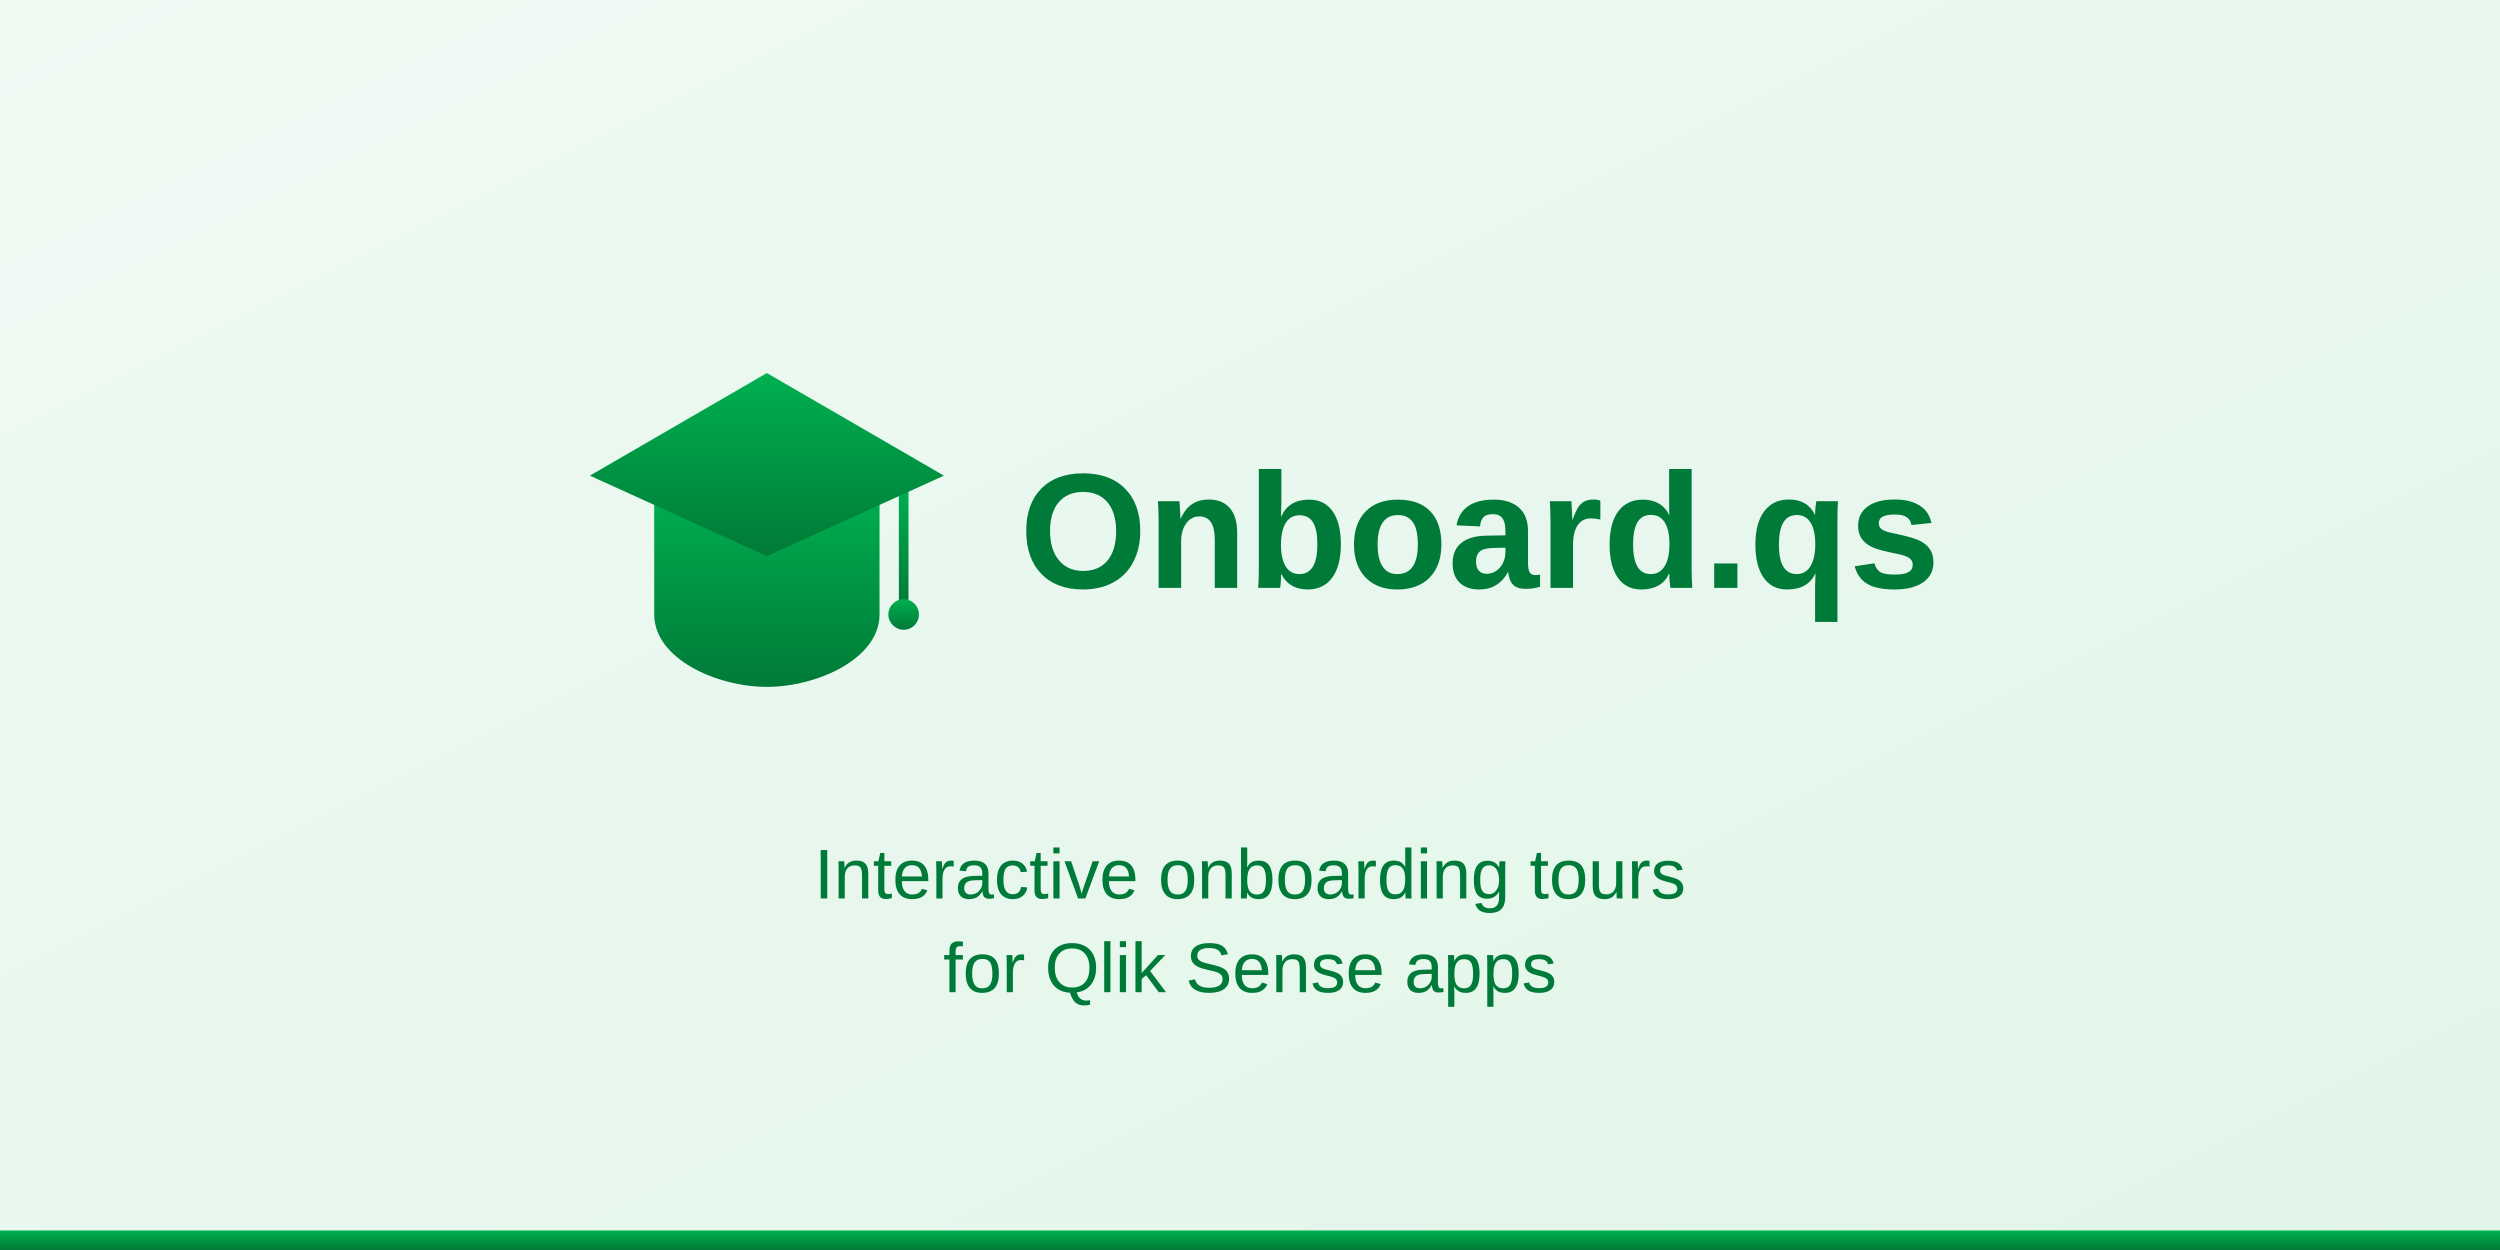
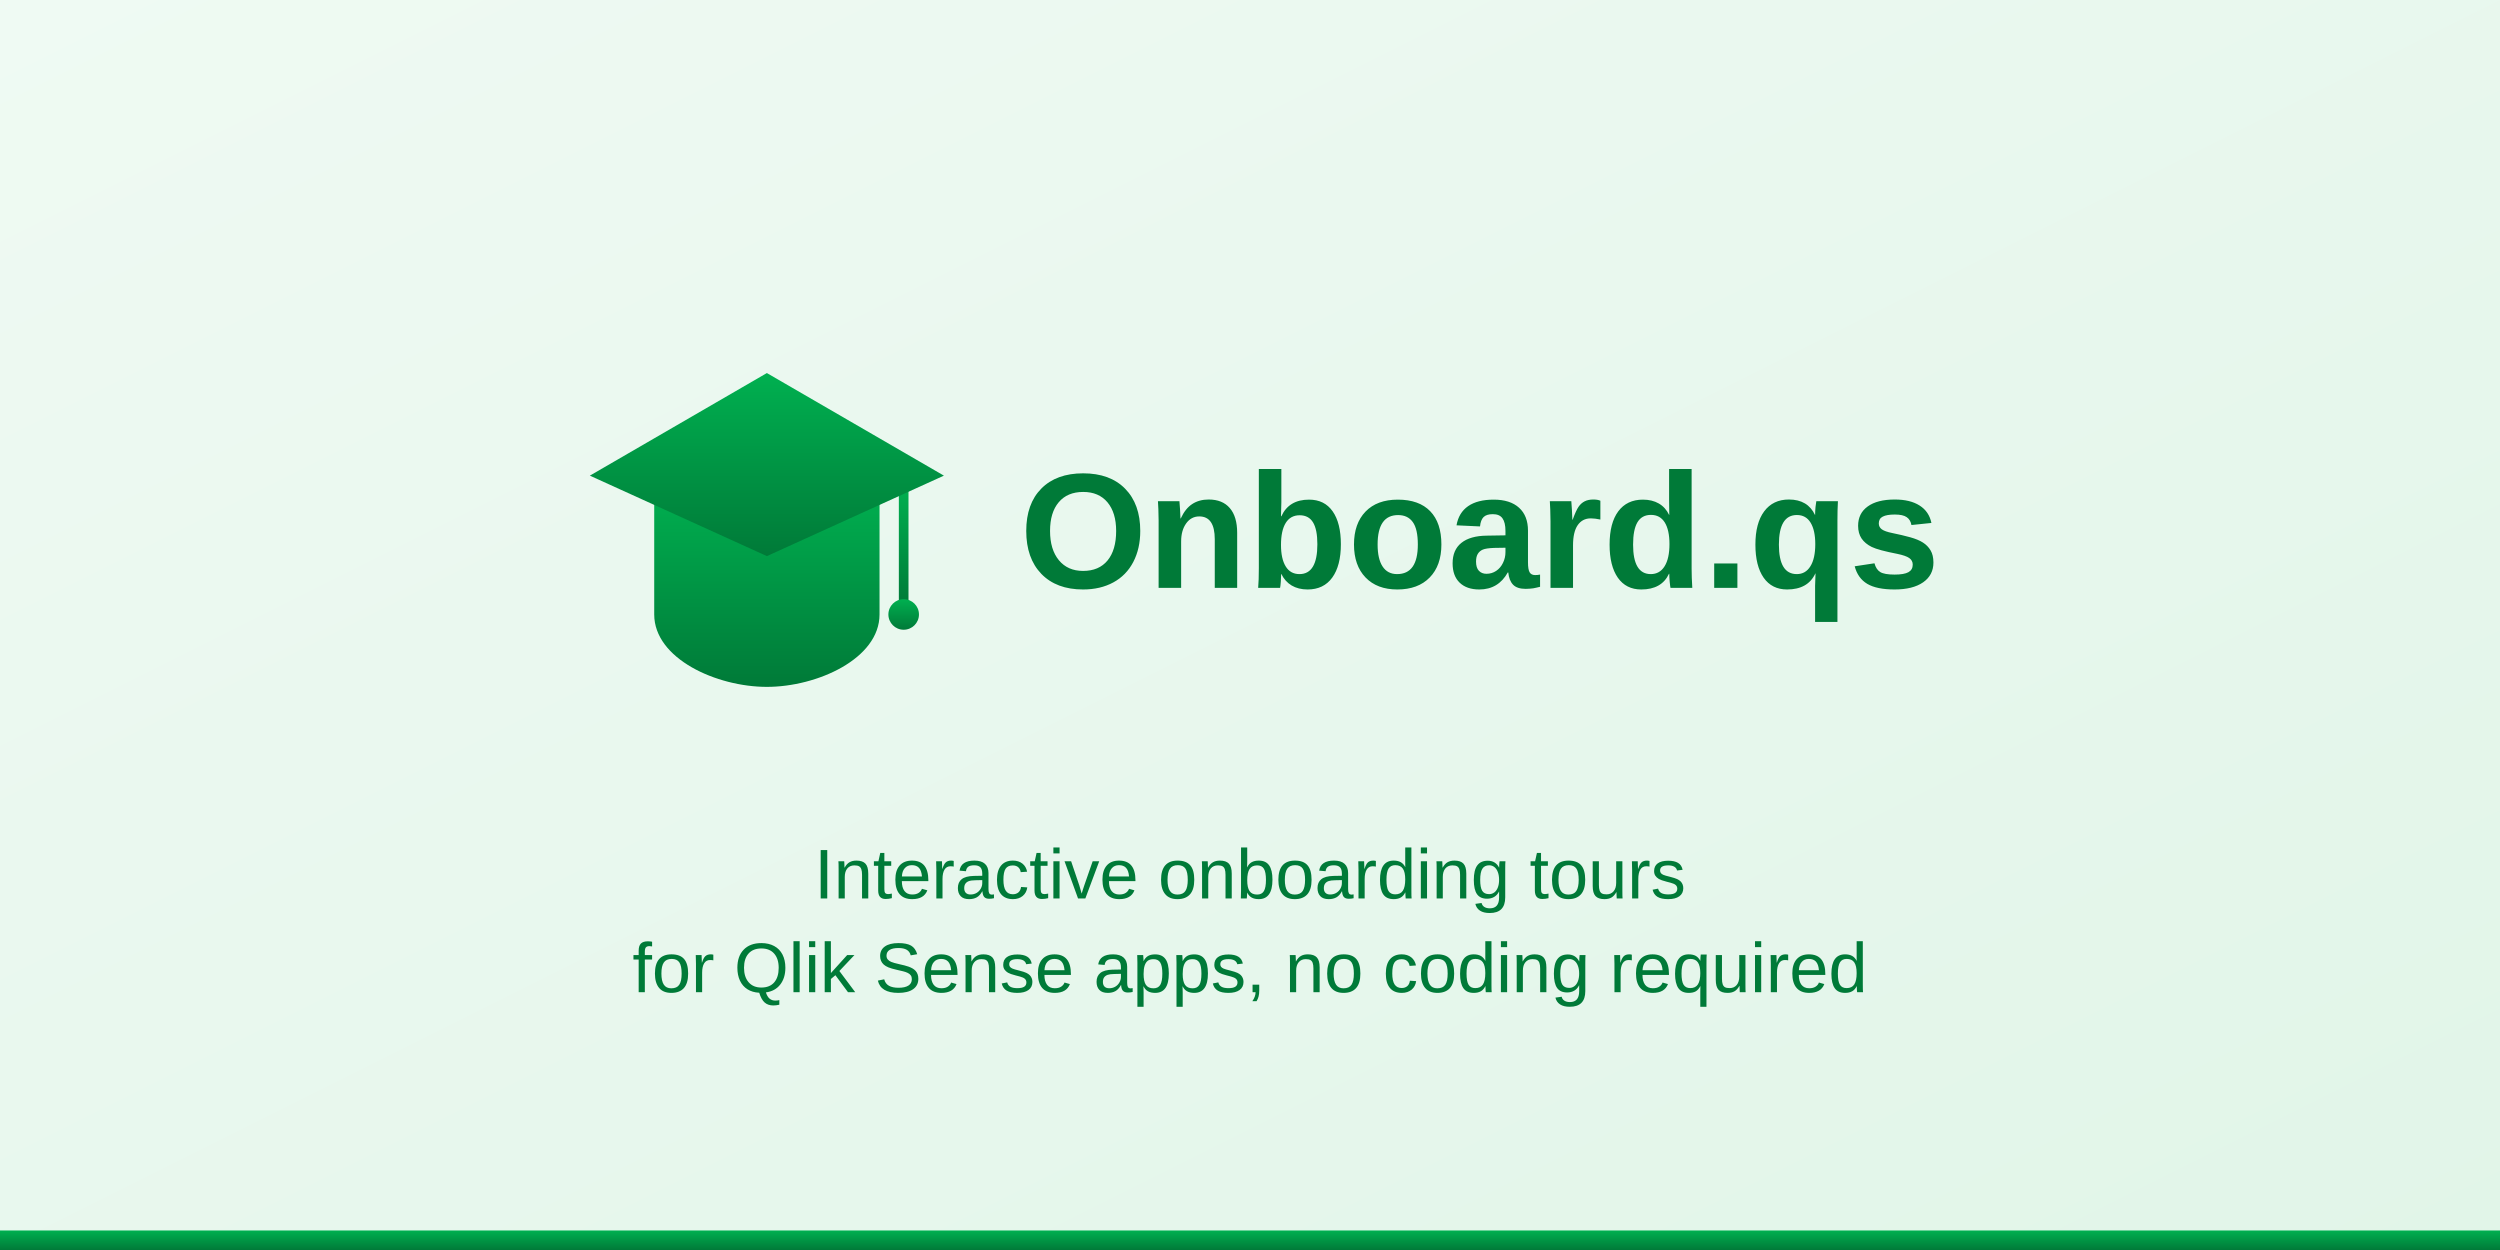
<svg xmlns="http://www.w3.org/2000/svg" width="1280" height="640" viewBox="0 0 1280 640" role="img" aria-labelledby="t">
  <defs>
    <linearGradient id="bgGrad" x1="0" y1="0" x2="1" y2="1">
      <stop offset="0%" stop-color="#EFFAF3" />
      <stop offset="100%" stop-color="#E1F5E8" />
    </linearGradient>
    <linearGradient id="iconGrad" x1="0" y1="0" x2="0" y2="1">
      <stop offset="0%" stop-color="#00B050" />
      <stop offset="100%" stop-color="#007A38" />
    </linearGradient>
  </defs>
  <rect width="1280" height="640" fill="url(#bgGrad)" />
  <g transform="translate(282 155) scale(2)">
    <g transform="translate(10 18) scale(1.03) translate(-26 -18)">
      <path d="M42 46 V78 C42 89 57.5 96 70 96 C82.5 96 98 89 98 78 V46 Z" fill="url(#iconGrad)" />
      <rect x="102.8" y="46" width="2.4" height="30" rx="1.2" fill="url(#iconGrad)" />
      <circle cx="104" cy="78" r="3.8" fill="url(#iconGrad)" />
      <path d="M70 18 L114 43.5 L70 63.5 L26 43.5 Z" fill="url(#iconGrad)" />
    </g>
    <text x="120" y="73" text-anchor="start" font-family="'Segoe UI', 'Helvetica Neue', Arial, sans-serif" font-size="42" font-weight="600" fill="#007A38">Onboard.qs</text>
  </g>
  <text x="640" y="460" text-anchor="middle" font-family="'Segoe UI', 'Helvetica Neue', Arial, sans-serif" font-size="36" font-weight="400" fill="#007A38">Interactive onboarding tours</text>
-   <text x="640" y="508" text-anchor="middle" font-family="'Segoe UI', 'Helvetica Neue', Arial, sans-serif" font-size="36" font-weight="400" fill="#007A38">for Qlik Sense apps</text>
+   <text x="640" y="508" text-anchor="middle" font-family="'Segoe UI', 'Helvetica Neue', Arial, sans-serif" font-size="36" font-weight="400" fill="#007A38">for Qlik Sense apps, no coding required</text>
  <rect x="0" y="630" width="1280" height="10" fill="url(#iconGrad)" />
</svg>
